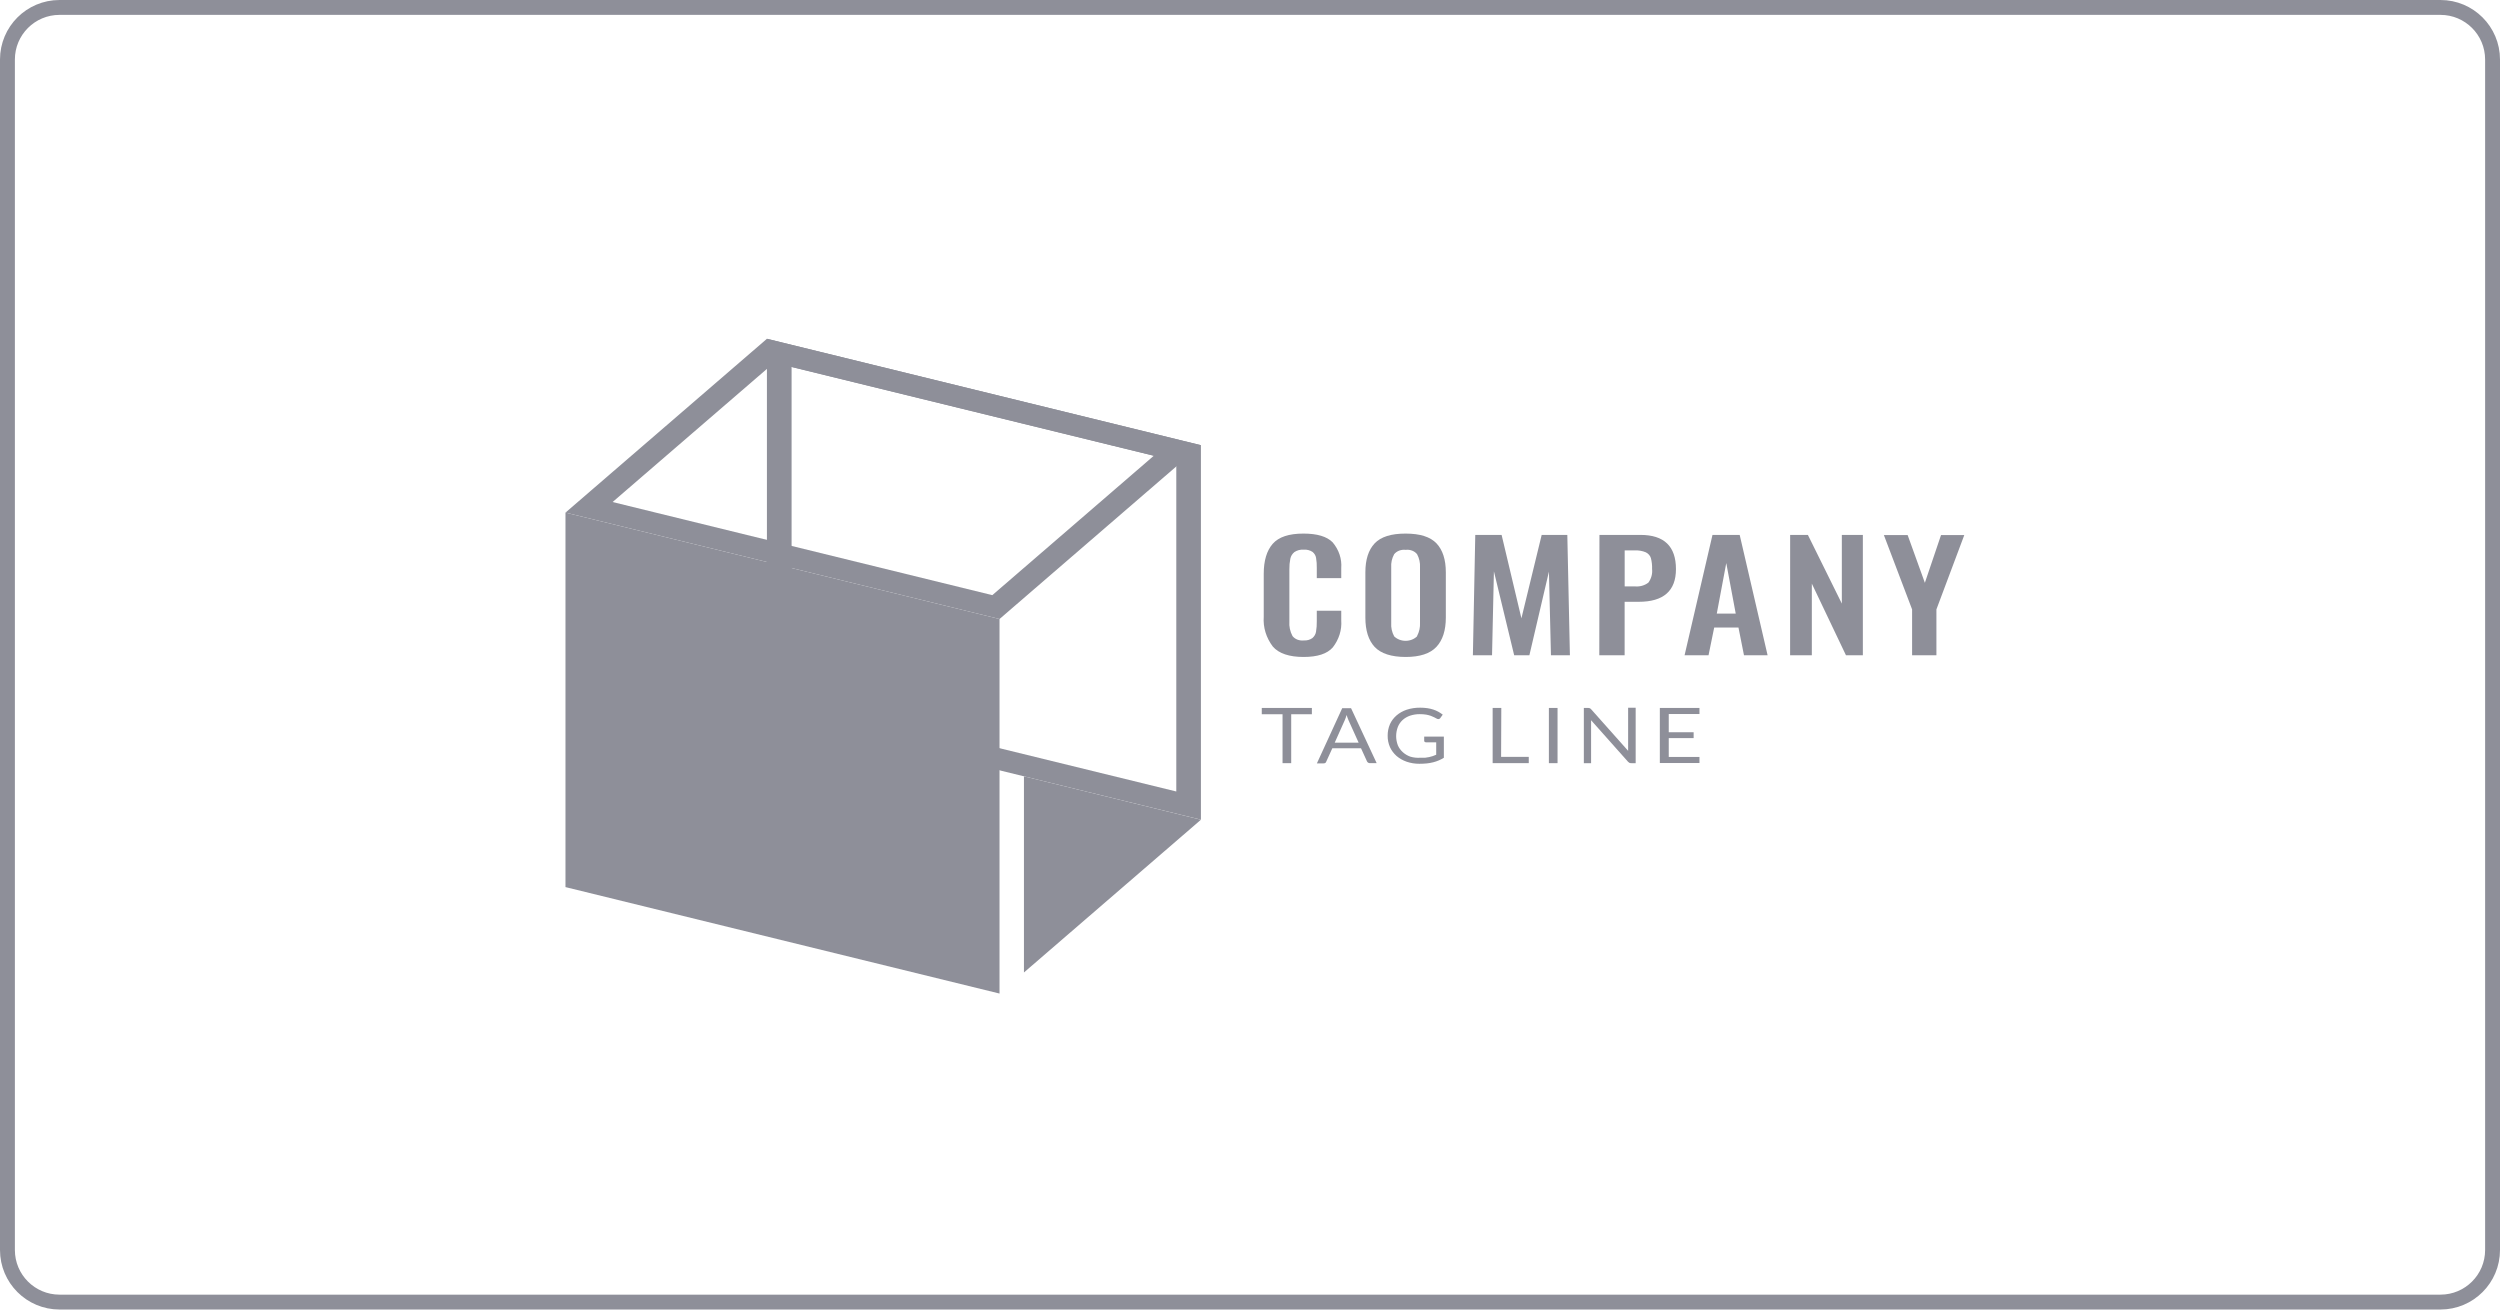
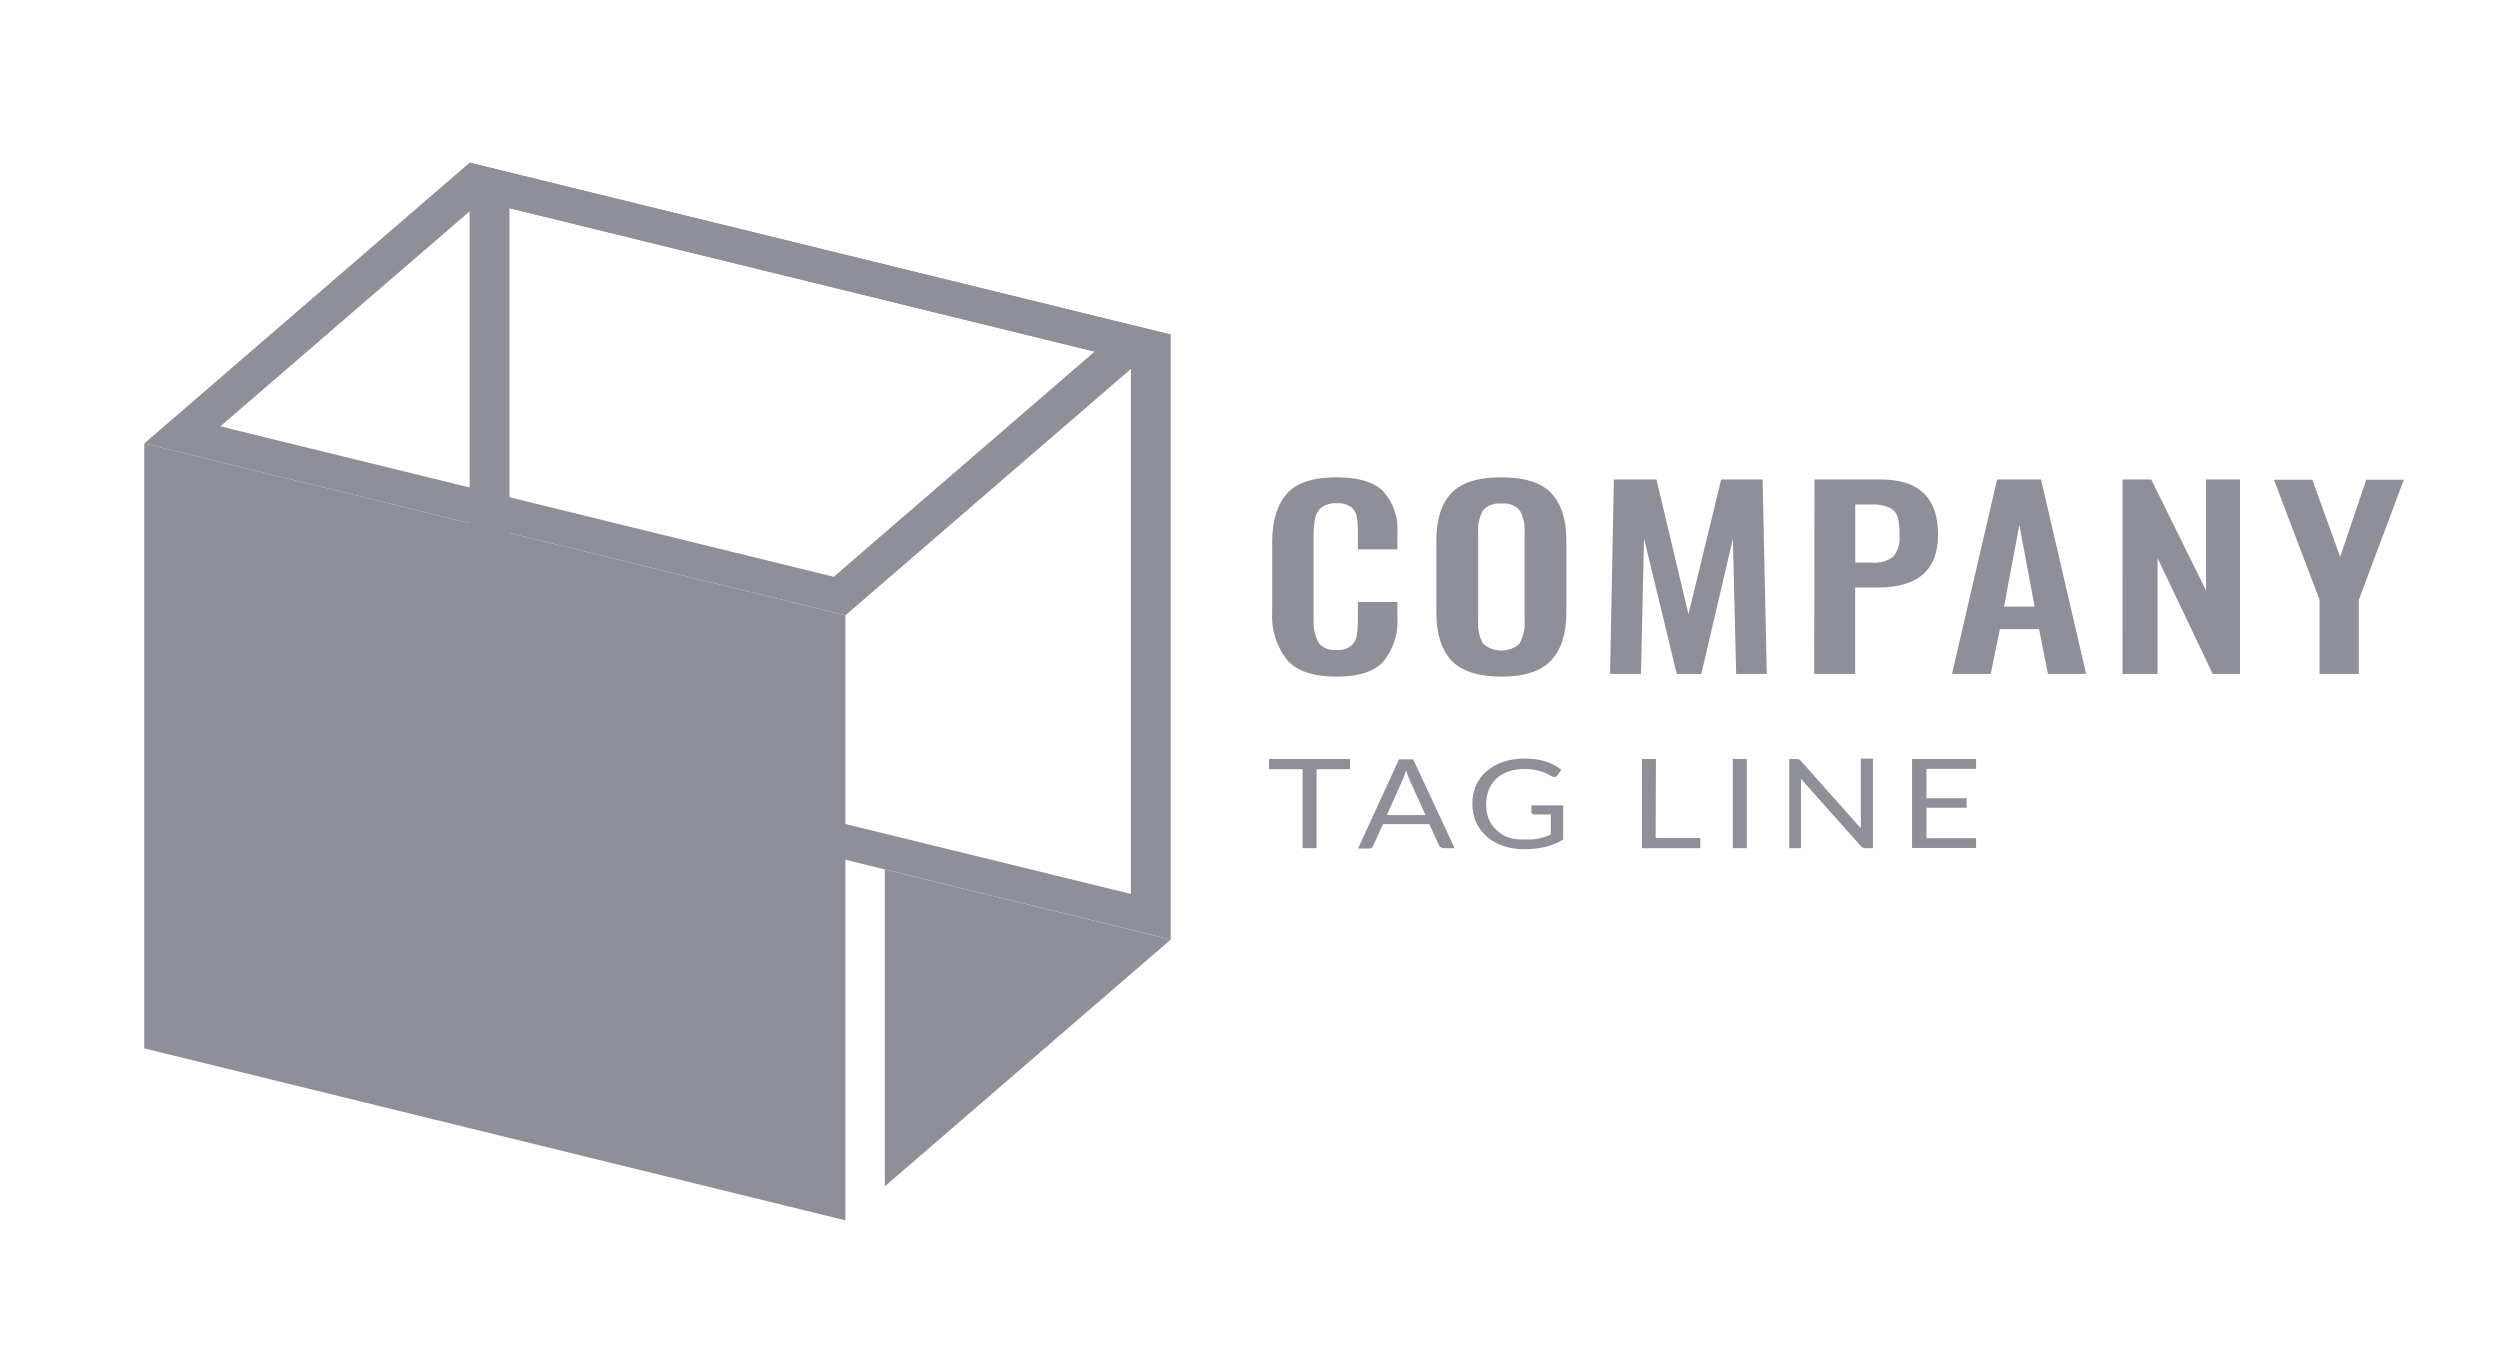
- <svg xmlns="http://www.w3.org/2000/svg" width="168" height="88" viewBox="0 0 168 88" fill="none">
-   <rect x="0.5" y="0.5" width="167" height="87" rx="3.5" stroke="#8E8F99" />
-   <path d="M85.529 43.443C85.085 42.852 84.873 42.154 84.923 41.451V38.563C84.923 37.678 85.124 37.005 85.526 36.545C85.928 36.084 86.618 35.855 87.596 35.857C88.515 35.857 89.168 36.053 89.554 36.445C89.975 36.945 90.179 37.556 90.132 38.172V38.851H88.488V38.164C88.494 37.939 88.478 37.714 88.44 37.491C88.417 37.339 88.334 37.198 88.206 37.091C88.037 36.977 87.824 36.921 87.61 36.936C87.384 36.921 87.161 36.98 86.983 37.1C86.84 37.218 86.744 37.373 86.711 37.541C86.664 37.776 86.642 38.016 86.646 38.255V41.76C86.62 42.098 86.693 42.436 86.857 42.744C86.939 42.848 87.053 42.931 87.185 42.983C87.318 43.034 87.465 43.054 87.61 43.038C87.82 43.053 88.029 42.996 88.192 42.879C88.326 42.764 88.412 42.615 88.437 42.453C88.475 42.221 88.493 41.986 88.488 41.751V41.04H90.132V41.689C90.179 42.332 89.979 42.97 89.564 43.505C89.186 43.934 88.543 44.148 87.596 44.148C86.65 44.148 85.934 43.919 85.529 43.443Z" fill="#8E8F99" />
-   <path d="M92.376 43.473C91.961 43.023 91.753 42.368 91.753 41.501V38.463C91.753 37.605 91.961 36.956 92.376 36.515C92.792 36.075 93.486 35.855 94.46 35.857C95.427 35.857 96.118 36.077 96.533 36.515C96.949 36.956 97.16 37.605 97.16 38.463V41.501C97.16 42.359 96.949 43.017 96.527 43.47C96.104 43.922 95.417 44.148 94.46 44.148C93.503 44.148 92.795 43.919 92.376 43.473ZM95.226 42.744C95.375 42.462 95.442 42.154 95.424 41.845V38.126C95.443 37.822 95.376 37.52 95.229 37.244C95.146 37.138 95.03 37.054 94.894 37.002C94.757 36.95 94.607 36.932 94.46 36.95C94.312 36.932 94.162 36.951 94.025 37.002C93.889 37.054 93.772 37.138 93.687 37.244C93.537 37.519 93.469 37.822 93.49 38.126V41.863C93.469 42.172 93.537 42.48 93.687 42.762C93.783 42.856 93.901 42.932 94.034 42.984C94.167 43.036 94.311 43.063 94.457 43.063C94.602 43.063 94.746 43.036 94.879 42.984C95.012 42.932 95.13 42.856 95.226 42.762V42.744Z" fill="#8E8F99" />
-   <path d="M99.138 35.946H100.908L102.239 41.551L103.601 35.946H105.324L105.498 44.036H104.224L104.088 38.414L102.774 44.036H101.753L100.391 38.393L100.265 44.036H98.978L99.138 35.946Z" fill="#8E8F99" />
-   <path d="M107.483 35.946H110.241C111.829 35.946 112.624 36.712 112.624 38.243C112.624 39.71 111.787 40.443 110.115 40.441H109.175V44.036H107.473L107.483 35.946ZM109.839 39.404C110.007 39.422 110.178 39.409 110.34 39.365C110.501 39.321 110.65 39.247 110.775 39.148C110.97 38.875 111.056 38.554 111.02 38.234C111.029 37.988 111.002 37.741 110.939 37.5C110.914 37.42 110.872 37.344 110.813 37.278C110.755 37.212 110.682 37.157 110.598 37.115C110.362 37.017 110.101 36.973 109.839 36.986H109.178V39.404H109.839Z" fill="#8E8F99" />
-   <path d="M115.079 35.946H116.907L118.783 44.036H117.196L116.825 42.171H115.194L114.813 44.036H113.203L115.079 35.946ZM116.641 41.234L116.005 37.838L115.368 41.234H116.641Z" fill="#8E8F99" />
-   <path d="M120.298 35.946H121.49L123.771 40.561V35.946H125.184V44.036H124.05L121.755 39.219V44.036H120.295L120.298 35.946Z" fill="#8E8F99" />
-   <path d="M128.493 40.952L126.597 35.957H128.194L129.351 39.165L130.437 35.957H132L130.127 40.952V44.036H128.493V40.952Z" fill="#8E8F99" />
-   <path d="M88.158 47.574V47.997H86.769V51.284H86.187V47.997H84.791V47.574H88.158Z" fill="#8E8F99" />
-   <path d="M92.512 51.284H92.063C92.017 51.287 91.972 51.274 91.937 51.249C91.903 51.228 91.877 51.198 91.862 51.164L91.46 50.283H89.533L89.131 51.164C89.12 51.201 89.099 51.235 89.07 51.264C89.034 51.288 88.99 51.301 88.944 51.299H88.495L90.197 47.589H90.79L92.512 51.284ZM89.693 49.907H91.3L90.619 48.397C90.569 48.282 90.527 48.166 90.493 48.047C90.469 48.117 90.449 48.185 90.429 48.244L90.367 48.4L89.693 49.907Z" fill="#8E8F99" />
-   <path d="M95.447 50.92C95.554 50.925 95.661 50.925 95.767 50.92C95.859 50.912 95.95 50.897 96.04 50.876C96.123 50.858 96.205 50.836 96.285 50.809C96.36 50.782 96.435 50.75 96.513 50.717V49.883H95.832C95.815 49.884 95.798 49.882 95.782 49.877C95.767 49.871 95.752 49.864 95.74 49.854C95.729 49.845 95.72 49.835 95.714 49.823C95.708 49.812 95.705 49.799 95.706 49.786V49.501H97.027V50.923C96.919 50.99 96.805 51.049 96.686 51.099C96.565 51.151 96.439 51.193 96.309 51.226C96.169 51.261 96.027 51.287 95.883 51.302C95.718 51.318 95.552 51.326 95.386 51.326C95.092 51.328 94.801 51.281 94.528 51.188C94.273 51.099 94.041 50.967 93.847 50.8C93.657 50.63 93.508 50.431 93.408 50.212C93.3 49.966 93.247 49.705 93.251 49.442C93.248 49.178 93.299 48.915 93.404 48.667C93.502 48.447 93.652 48.247 93.844 48.079C94.038 47.912 94.27 47.781 94.525 47.694C94.816 47.599 95.126 47.553 95.437 47.556C95.596 47.556 95.754 47.567 95.91 47.588C96.049 47.608 96.184 47.639 96.315 47.682C96.434 47.721 96.549 47.77 96.656 47.829C96.76 47.887 96.859 47.952 96.952 48.023L96.789 48.252C96.776 48.273 96.757 48.291 96.733 48.303C96.71 48.316 96.683 48.322 96.656 48.323C96.618 48.322 96.582 48.312 96.55 48.293C96.499 48.27 96.445 48.241 96.383 48.205C96.311 48.166 96.235 48.133 96.155 48.105C96.054 48.07 95.949 48.043 95.842 48.023C95.7 48.001 95.555 47.99 95.41 47.991C95.185 47.989 94.962 48.024 94.753 48.094C94.563 48.159 94.392 48.26 94.252 48.388C94.111 48.521 94.003 48.678 93.936 48.849C93.783 49.251 93.783 49.684 93.936 50.086C94.01 50.26 94.126 50.419 94.276 50.553C94.416 50.68 94.585 50.78 94.773 50.847C94.99 50.911 95.219 50.936 95.447 50.92Z" fill="#8E8F99" />
-   <path d="M100.874 50.861H102.733V51.284H100.306V47.574H100.888L100.874 50.861Z" fill="#8E8F99" />
-   <path d="M104.667 51.284H104.085V47.574H104.667V51.284Z" fill="#8E8F99" />
-   <path d="M106.833 47.591C106.867 47.608 106.897 47.631 106.921 47.659L109.41 50.456C109.406 50.412 109.406 50.368 109.41 50.324C109.41 50.283 109.41 50.241 109.41 50.203V47.559H109.917V51.285H109.624C109.581 51.288 109.537 51.28 109.498 51.264C109.463 51.245 109.432 51.221 109.406 51.193L106.921 48.399C106.921 48.443 106.921 48.484 106.921 48.526C106.921 48.567 106.921 48.605 106.921 48.64V51.285H106.434V47.574H106.737C106.77 47.574 106.803 47.58 106.833 47.591Z" fill="#8E8F99" />
-   <path d="M114.204 47.574V47.982H112.14V49.207H113.812V49.601H112.14V50.867H114.204V51.275H111.541V47.574H114.204Z" fill="#8E8F99" />
-   <path d="M53.195 24.659L79.047 30.993V53.188L53.195 46.857V24.659ZM51.537 22.767V47.935L80.702 55.083V29.918L51.537 22.767Z" fill="#8E8F99" />
-   <path d="M67.168 66.767L38 59.613V34.447L67.168 41.598V66.767Z" fill="#8E8F99" />
-   <path d="M52.02 24.374L77.535 30.628L66.684 39.994L41.166 33.736L52.02 24.374ZM51.537 22.767L38 34.447L67.168 41.598L80.702 29.917L51.537 22.767Z" fill="#8E8F99" />
-   <path d="M68.809 65.351L80.702 55.086L68.809 52.169V65.351Z" fill="#8E8F99" />
+ <svg xmlns="http://www.w3.org/2000/svg" width="104" height="56" viewBox="0 0 104 56" fill="none">
+   <g id="Logo">
+     <g id="group">
+       <g id="Object">
+         <path id="Vector" d="M53.529 27.443C53.085 26.852 52.873 26.154 52.923 25.451V22.563C52.923 21.678 53.124 21.005 53.526 20.545C53.928 20.084 54.618 19.855 55.596 19.857C56.515 19.857 57.168 20.053 57.554 20.445C57.975 20.945 58.179 21.556 58.133 22.172V22.851H56.488V22.164C56.494 21.939 56.478 21.714 56.44 21.491C56.417 21.339 56.334 21.198 56.206 21.091C56.037 20.977 55.824 20.921 55.61 20.936C55.384 20.921 55.161 20.98 54.983 21.1C54.84 21.218 54.745 21.372 54.711 21.541C54.664 21.776 54.642 22.015 54.646 22.255V25.76C54.62 26.098 54.693 26.436 54.857 26.744C54.939 26.848 55.053 26.931 55.185 26.983C55.318 27.034 55.465 27.054 55.61 27.038C55.82 27.053 56.029 26.996 56.192 26.879C56.326 26.764 56.412 26.615 56.437 26.453C56.475 26.221 56.492 25.986 56.488 25.751V25.04H58.133V25.689C58.179 26.332 57.979 26.97 57.564 27.505C57.186 27.934 56.542 28.148 55.596 28.148C54.65 28.148 53.934 27.919 53.529 27.443Z" fill="#8E8F99" />
+         <path id="Vector_2" d="M60.376 27.473C59.961 27.023 59.753 26.368 59.753 25.501V22.463C59.753 21.605 59.961 20.956 60.376 20.515C60.792 20.075 61.486 19.855 62.46 19.857C63.427 19.857 64.118 20.077 64.533 20.515C64.949 20.956 65.16 21.605 65.16 22.463V25.501C65.16 26.359 64.949 27.017 64.527 27.47C64.105 27.922 63.417 28.148 62.46 28.148C61.503 28.148 60.795 27.919 60.376 27.473ZM63.226 26.744C63.375 26.462 63.443 26.154 63.423 25.845V22.125C63.443 21.822 63.376 21.52 63.23 21.244C63.146 21.138 63.03 21.054 62.894 21.002C62.758 20.95 62.607 20.932 62.46 20.95C62.312 20.933 62.162 20.951 62.025 21.003C61.889 21.054 61.772 21.138 61.687 21.244C61.537 21.519 61.47 21.822 61.49 22.125V25.863C61.469 26.172 61.537 26.48 61.687 26.762C61.783 26.856 61.901 26.932 62.034 26.985C62.167 27.037 62.311 27.063 62.457 27.063C62.602 27.063 62.746 27.037 62.879 26.985C63.012 26.932 63.13 26.856 63.226 26.762V26.744Z" fill="#8E8F99" />
+         <path id="Vector_3" d="M67.138 19.946H68.908L70.24 25.551L71.601 19.946H73.324L73.498 28.037H72.225L72.088 22.414L70.774 28.037H69.753L68.391 22.393L68.265 28.037H66.978L67.138 19.946Z" fill="#8E8F99" />
+         <path id="Vector_4" d="M75.483 19.946H78.241C79.829 19.946 80.624 20.712 80.624 22.243C80.624 23.71 79.787 24.443 78.115 24.441H77.175V28.037H75.473L75.483 19.946ZM77.839 23.404C78.007 23.422 78.178 23.409 78.34 23.365C78.501 23.321 78.65 23.247 78.775 23.148C78.97 22.875 79.056 22.554 79.02 22.235C79.029 21.988 79.002 21.741 78.939 21.5C78.914 21.42 78.872 21.344 78.813 21.278C78.755 21.212 78.682 21.157 78.598 21.115C78.362 21.017 78.101 20.973 77.839 20.986H77.178V23.404H77.839Z" fill="#8E8F99" />
+         <path id="Vector_5" d="M83.079 19.946H84.907L86.783 28.037H85.196L84.825 26.171H83.195L82.813 28.037H81.203L83.079 19.946ZM84.641 25.234L84.005 21.838L83.368 25.234H84.641Z" fill="#8E8F99" />
+         <path id="Vector_6" d="M88.298 19.946H89.49L91.771 24.561V19.946H93.184V28.037H92.05L89.755 23.219V28.037H88.295L88.298 19.946Z" fill="#8E8F99" />
+         <path id="Vector_7" d="M96.493 24.952L94.597 19.957H96.194L97.351 23.165L98.437 19.957H100L98.127 24.952V28.036H96.493V24.952Z" fill="#8E8F99" />
+         <path id="Vector_8" d="M56.158 31.574V31.997H54.769V35.284H54.187V31.997H52.791V31.574H56.158Z" fill="#8E8F99" />
+         <path id="Vector_9" d="M60.512 35.284H60.063C60.017 35.287 59.972 35.274 59.937 35.249C59.903 35.228 59.877 35.198 59.862 35.164L59.46 34.283H57.533L57.132 35.164C57.12 35.201 57.099 35.235 57.07 35.264C57.035 35.288 56.99 35.301 56.944 35.299H56.495L58.197 31.589H58.79L60.512 35.284ZM57.693 33.907H59.3L58.619 32.397C58.569 32.282 58.527 32.166 58.493 32.047C58.469 32.117 58.449 32.185 58.429 32.244L58.367 32.4L57.693 33.907Z" fill="#8E8F99" />
+         <path id="Vector_10" d="M63.447 34.92C63.554 34.925 63.661 34.925 63.767 34.92C63.859 34.912 63.95 34.897 64.04 34.876C64.123 34.858 64.205 34.836 64.285 34.809C64.36 34.782 64.435 34.75 64.513 34.717V33.883H63.832C63.815 33.884 63.798 33.882 63.782 33.877C63.767 33.871 63.752 33.864 63.74 33.854C63.729 33.845 63.72 33.835 63.714 33.823C63.708 33.812 63.705 33.799 63.706 33.786V33.501H65.027V34.923C64.919 34.99 64.805 35.049 64.686 35.099C64.565 35.151 64.439 35.193 64.309 35.226C64.169 35.261 64.027 35.287 63.883 35.302C63.718 35.318 63.552 35.326 63.386 35.326C63.092 35.328 62.801 35.281 62.528 35.188C62.273 35.099 62.041 34.967 61.847 34.8C61.657 34.63 61.508 34.431 61.408 34.212C61.3 33.966 61.247 33.705 61.251 33.442C61.248 33.178 61.3 32.915 61.404 32.667C61.502 32.447 61.652 32.247 61.844 32.079C62.038 31.912 62.27 31.781 62.525 31.694C62.816 31.599 63.126 31.553 63.437 31.556C63.596 31.556 63.754 31.567 63.91 31.588C64.049 31.608 64.184 31.639 64.315 31.682C64.434 31.721 64.549 31.77 64.656 31.829C64.76 31.887 64.859 31.952 64.952 32.023L64.789 32.252C64.776 32.273 64.757 32.291 64.733 32.303C64.71 32.316 64.683 32.322 64.656 32.323C64.618 32.322 64.582 32.312 64.55 32.293C64.499 32.27 64.445 32.241 64.383 32.205C64.311 32.166 64.235 32.133 64.155 32.105C64.054 32.07 63.949 32.043 63.842 32.023C63.7 32.001 63.555 31.99 63.41 31.991C63.185 31.989 62.962 32.024 62.753 32.094C62.563 32.159 62.392 32.26 62.252 32.388C62.111 32.521 62.003 32.678 61.935 32.849C61.783 33.251 61.783 33.684 61.935 34.086C62.01 34.26 62.126 34.419 62.276 34.553C62.416 34.68 62.585 34.78 62.773 34.847C62.99 34.911 63.219 34.936 63.447 34.92V34.92Z" fill="#8E8F99" />
+         <path id="Vector_11" d="M68.874 34.861H70.733V35.284H68.306V31.574H68.888L68.874 34.861Z" fill="#8E8F99" />
+         <path id="Vector_12" d="M72.667 35.284H72.085V31.574H72.667V35.284Z" fill="#8E8F99" />
+         <path id="Vector_13" d="M74.833 31.591C74.867 31.608 74.897 31.631 74.921 31.659L77.41 34.456C77.406 34.412 77.406 34.368 77.41 34.324C77.41 34.283 77.41 34.241 77.41 34.203V31.559H77.917V35.285H77.624C77.581 35.288 77.537 35.28 77.498 35.264C77.463 35.245 77.432 35.221 77.406 35.193L74.921 32.399C74.921 32.443 74.921 32.484 74.921 32.526C74.921 32.567 74.921 32.605 74.921 32.64V35.285H74.434V31.574H74.737C74.77 31.574 74.803 31.58 74.833 31.591V31.591Z" fill="#8E8F99" />
+         <path id="Vector_14" d="M82.204 31.574V31.982H80.141V33.207H81.812V33.601H80.141V34.867H82.204V35.275H79.541V31.574H82.204Z" fill="#8E8F99" />
+         <path id="Vector_15" d="M21.195 8.659L47.047 14.993V37.188L21.195 30.857V8.659ZM19.537 6.767V31.935L48.702 39.083V13.918L19.537 6.767Z" fill="#8E8F99" />
+         <path id="Vector_16" d="M35.168 50.767L6 43.613V18.447L35.168 25.598V50.767Z" fill="#8E8F99" />
+         <path id="Vector_17" d="M20.02 8.374L45.535 14.628L34.684 23.994L9.166 17.736L20.02 8.374ZM19.537 6.767L6 18.448L35.168 25.598L48.702 13.917L19.537 6.767Z" fill="#8E8F99" />
+         <path id="Vector_18" d="M36.809 49.351L48.702 39.086L36.809 36.169V49.351Z" fill="#8E8F99" />
+       </g>
+     </g>
+   </g>
</svg>
